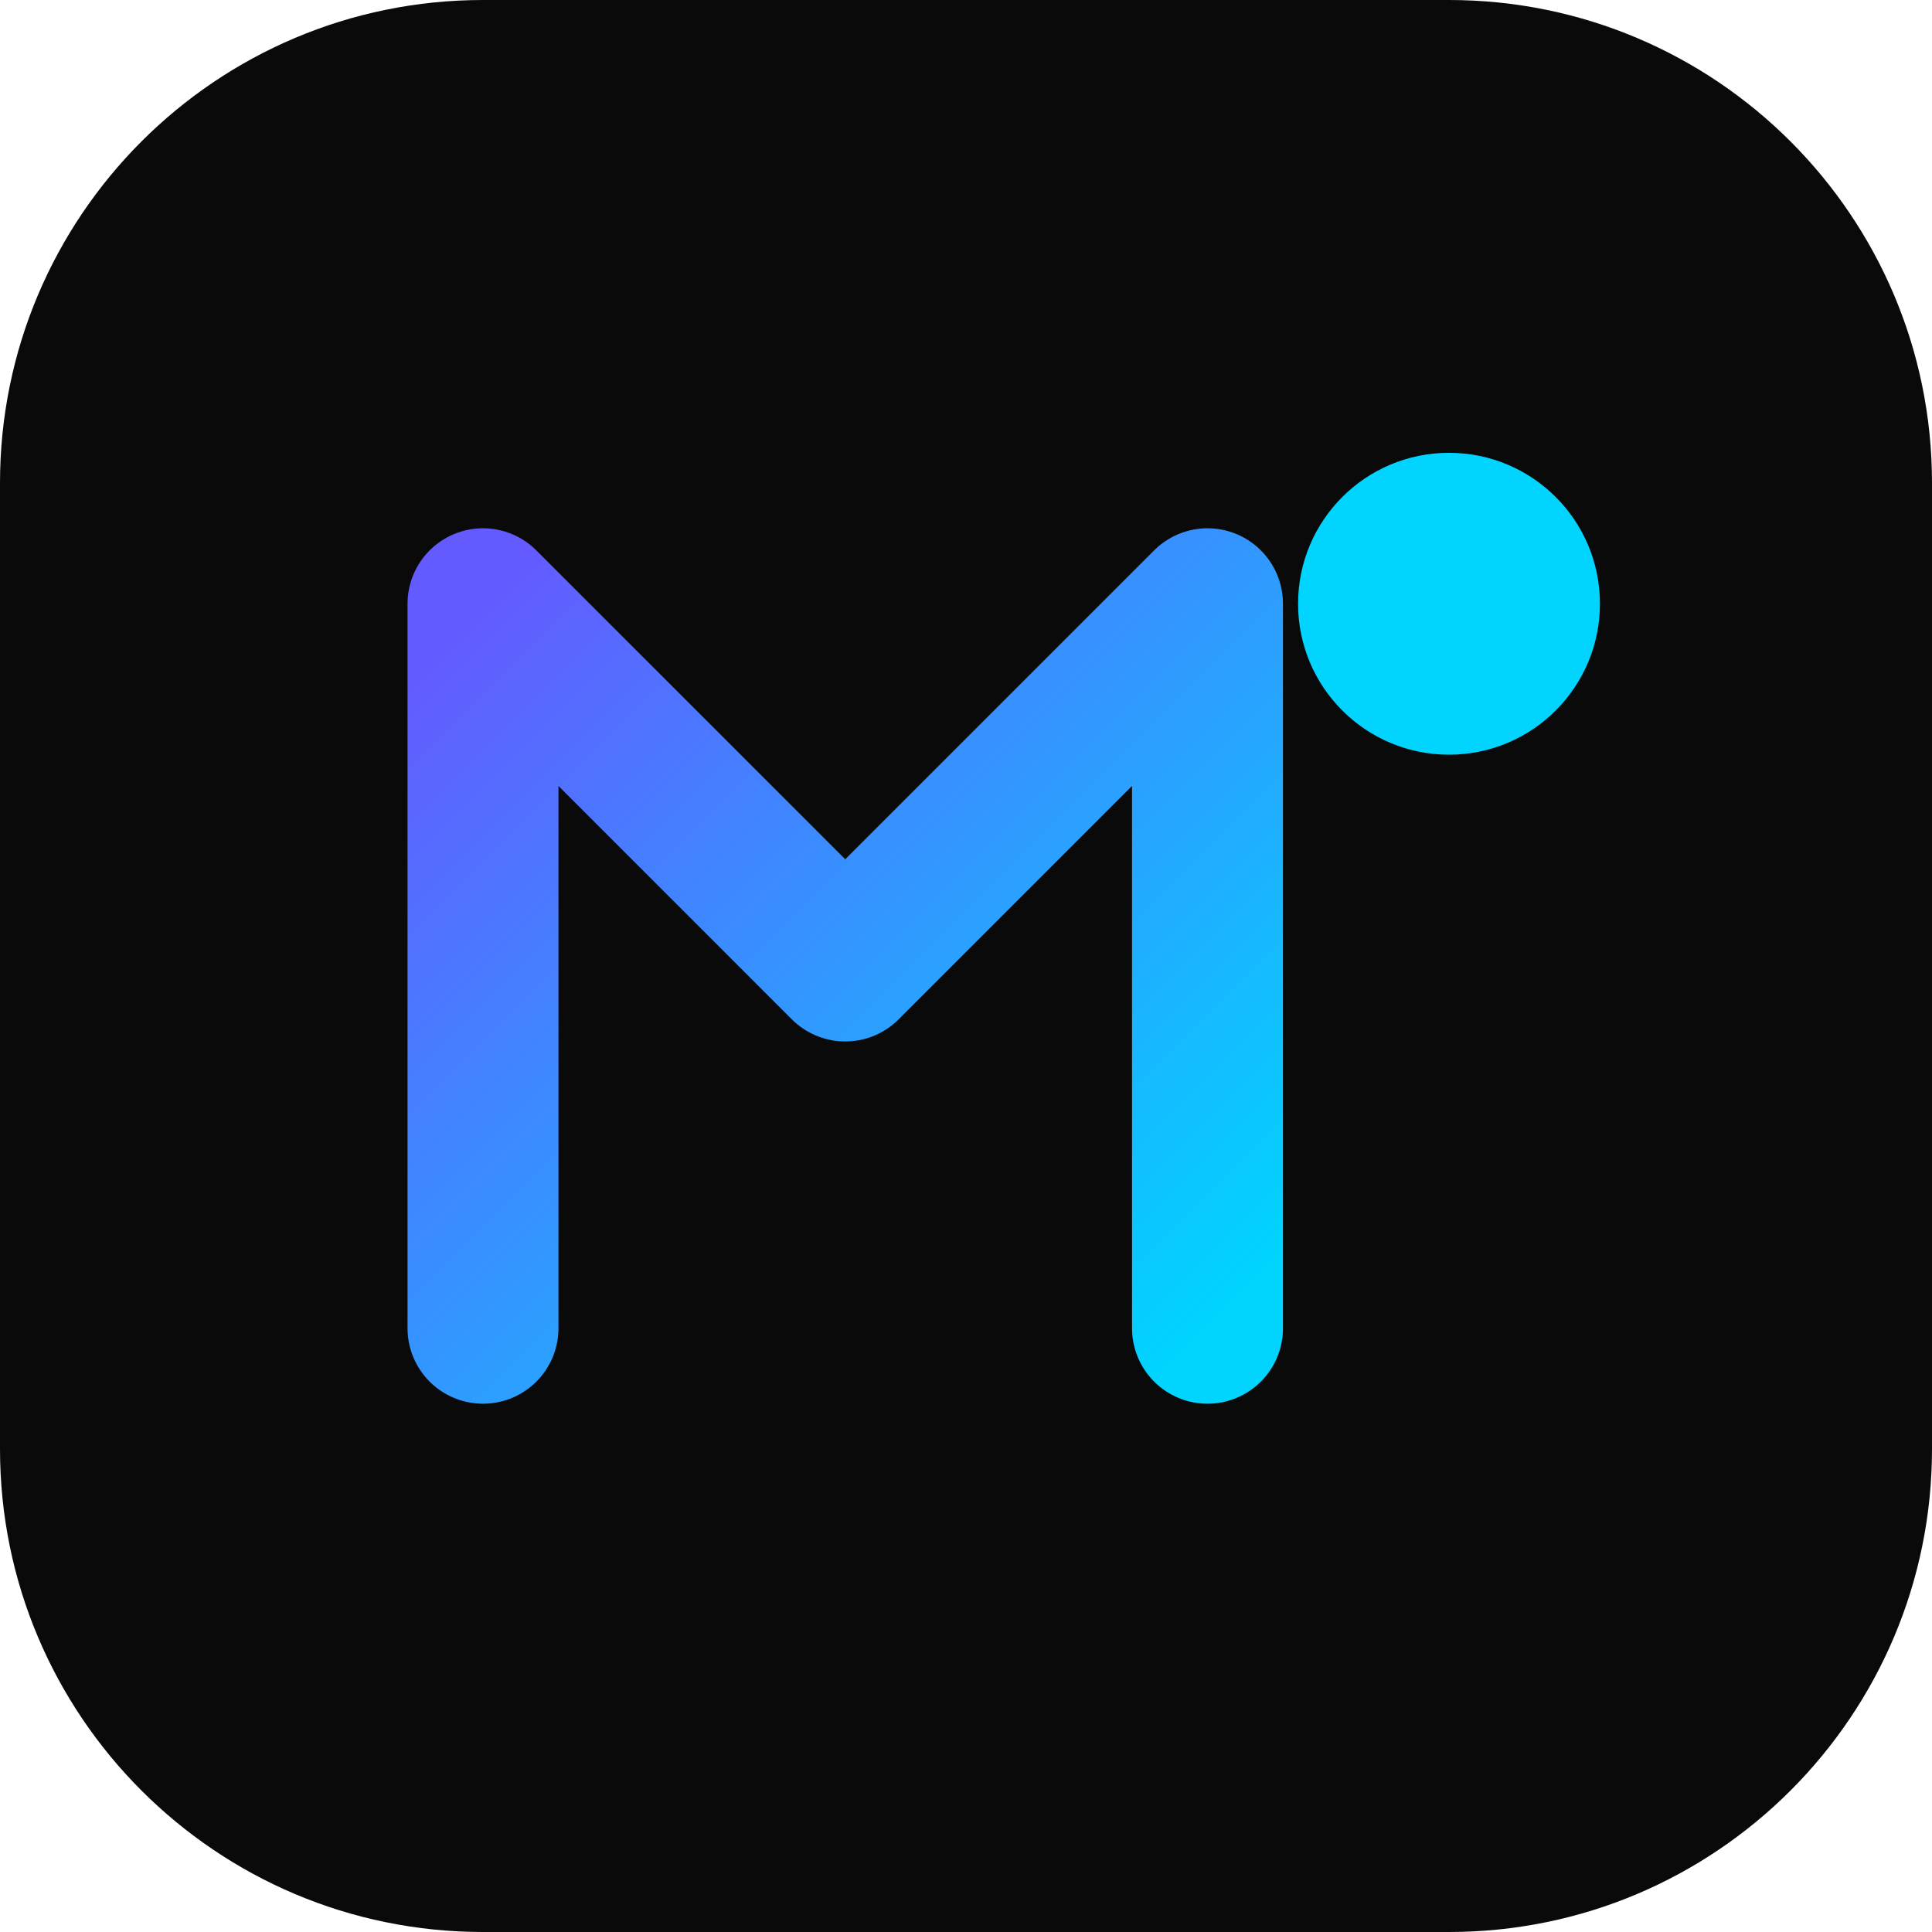
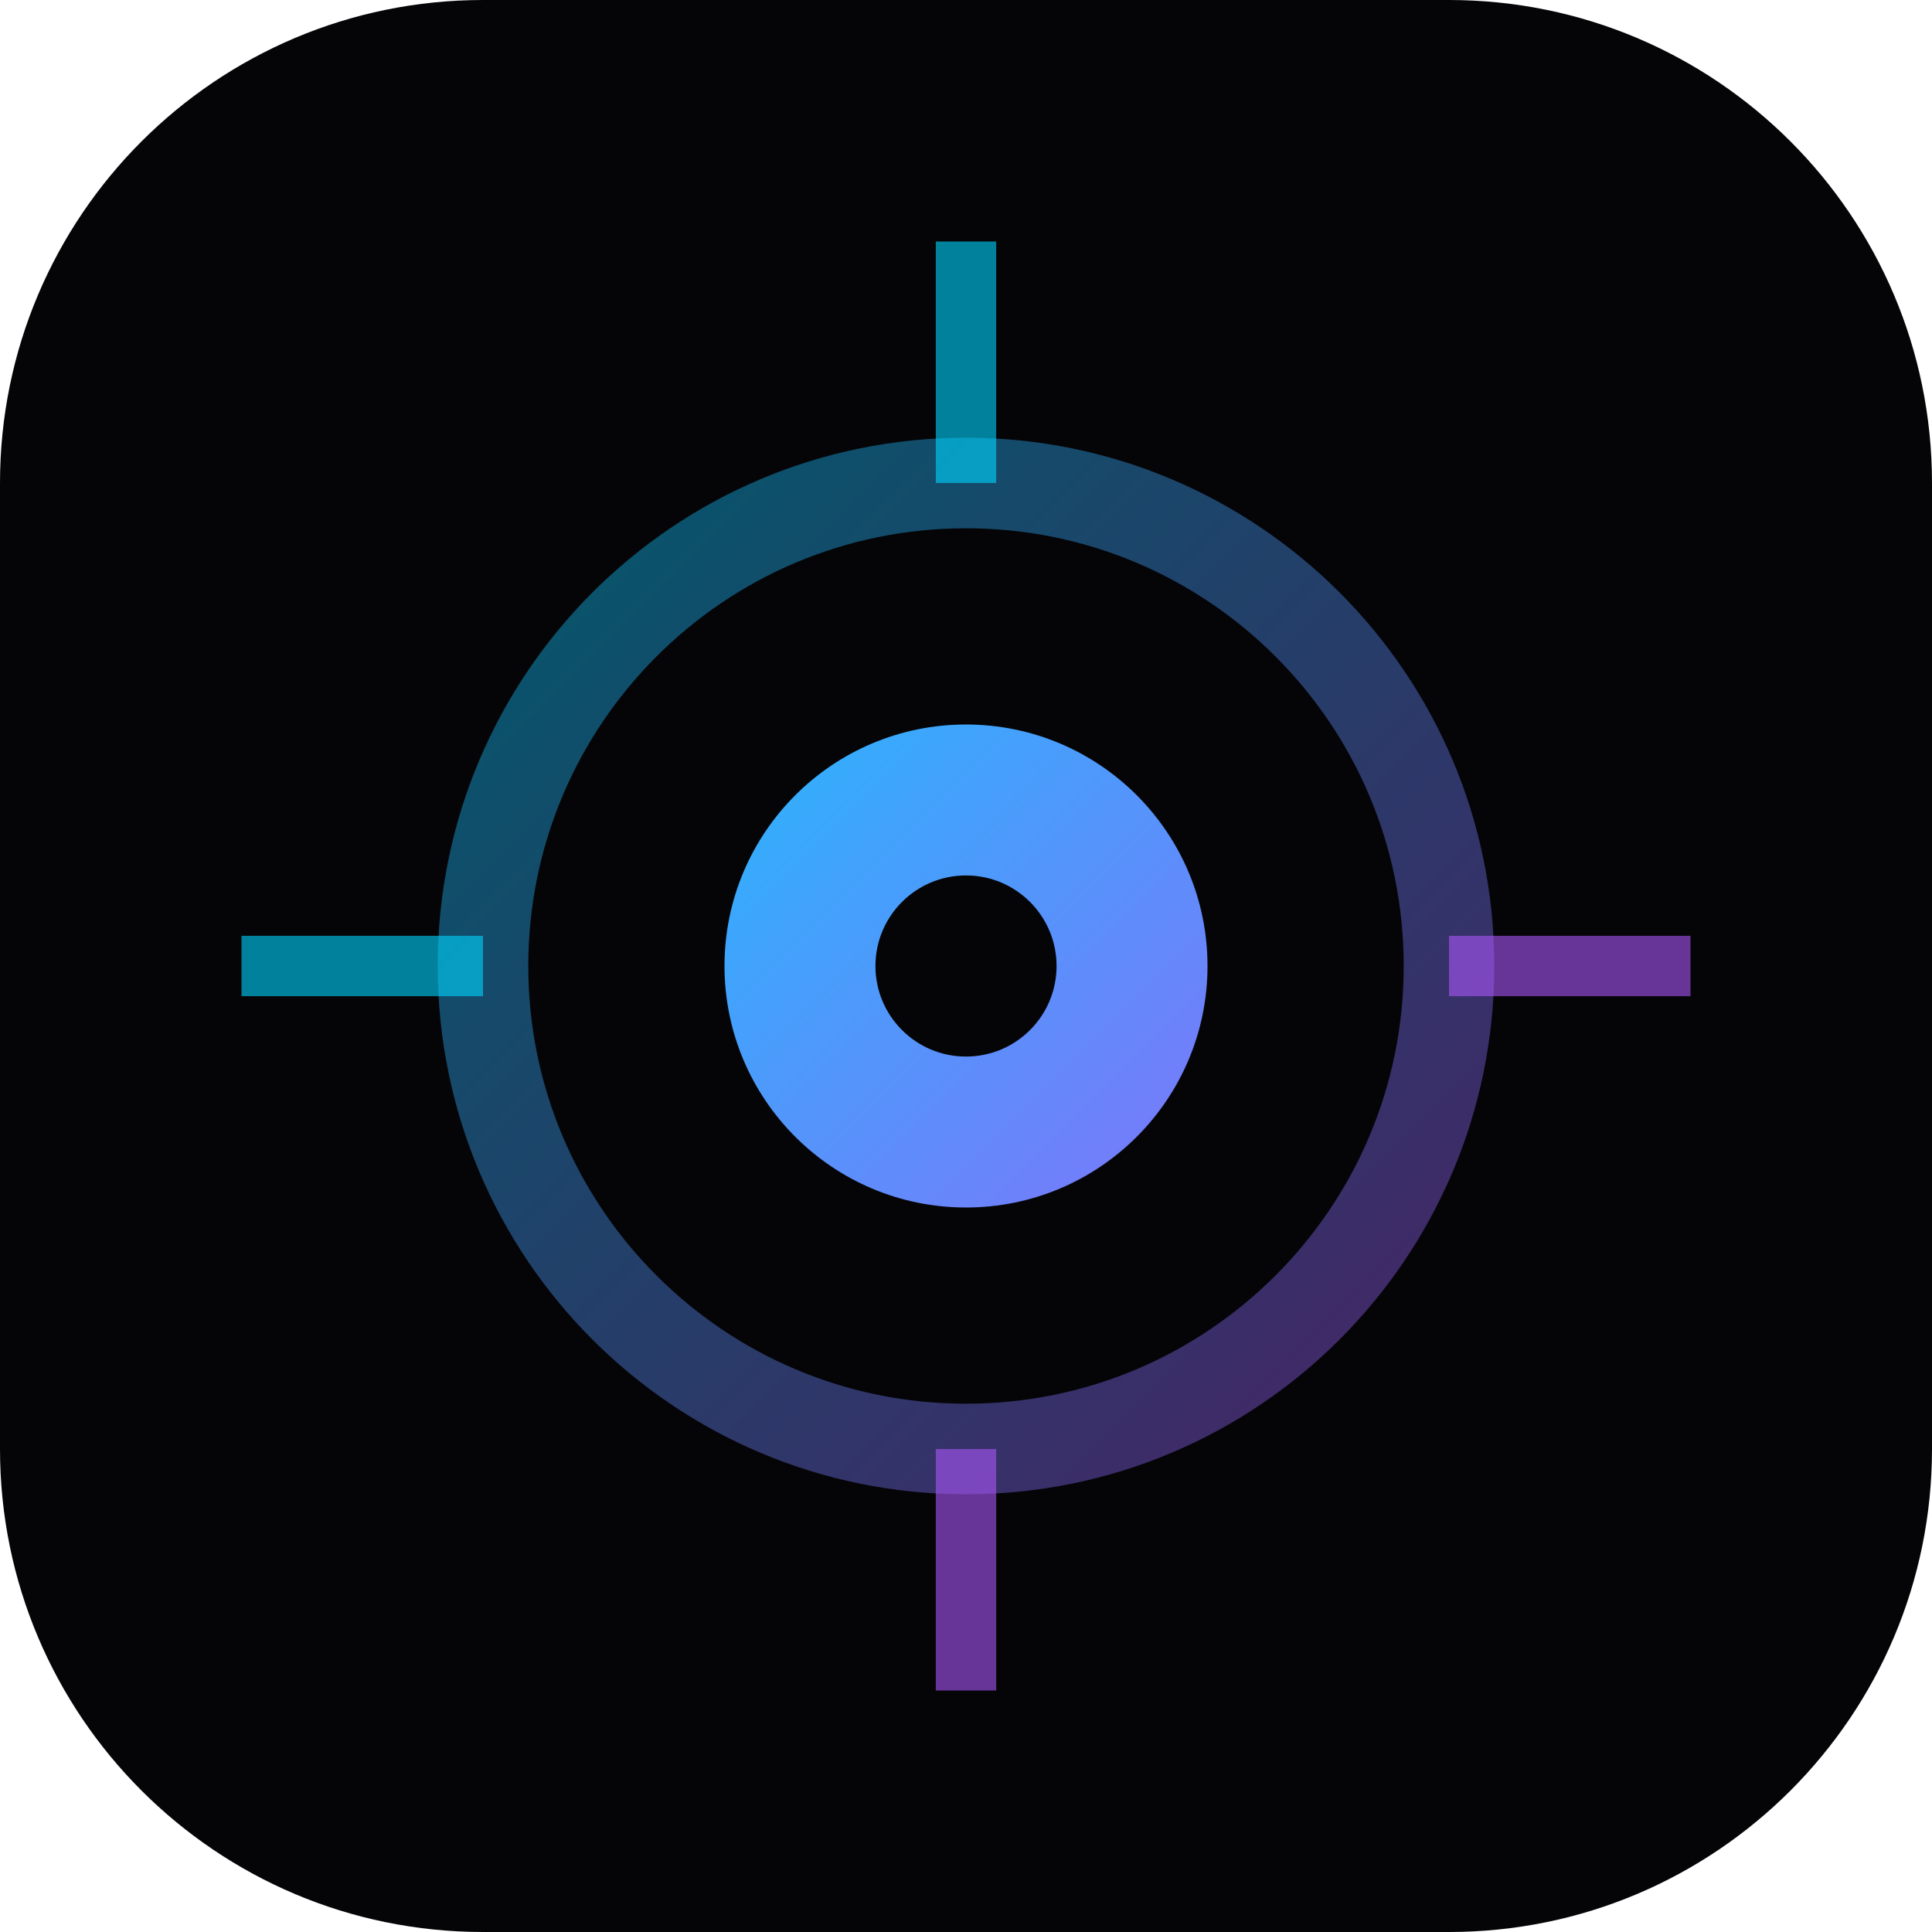
<svg xmlns="http://www.w3.org/2000/svg" viewBox="0 0 32 32" fill="none">
-   <rect width="32" height="32" rx="8" fill="#0A0A0A" />
-   <path d="M8 22V10l6 6 6-6v12" stroke="url(#g)" stroke-width="2.5" stroke-linecap="round" stroke-linejoin="round" />
-   <circle cx="24" cy="10" r="2.5" fill="#00D4FF" />
+   <rect width="32" height="32" rx="8" fill="#050508" />
+   <circle cx="16" cy="16" r="8" stroke="url(#g)" stroke-width="1.5" fill="none" opacity="0.4" />
+   <circle cx="16" cy="16" r="4" fill="url(#g)" />
+   <circle cx="16" cy="16" r="1.5" fill="#050508" />
+   <line x1="16" y1="4" x2="16" y2="8" stroke="#00d4ff" stroke-width="1" opacity="0.6" />
+   <line x1="16" y1="24" x2="16" y2="28" stroke="#a855f7" stroke-width="1" opacity="0.6" />
+   <line x1="4" y1="16" x2="8" y2="16" stroke="#00d4ff" stroke-width="1" opacity="0.6" />
+   <line x1="24" y1="16" x2="28" y2="16" stroke="#a855f7" stroke-width="1" opacity="0.6" />
  <defs>
-     <linearGradient id="g" x1="8" y1="10" x2="20" y2="22" gradientUnits="userSpaceOnUse">
-       <stop stop-color="#635BFF" />
-       <stop offset="1" stop-color="#00D4FF" />
+     <linearGradient id="g" x1="8" y1="8" x2="24" y2="24" gradientUnits="userSpaceOnUse">
+       <stop stop-color="#00d4ff" />
+       <stop offset="1" stop-color="#a855f7" />
    </linearGradient>
  </defs>
</svg>
